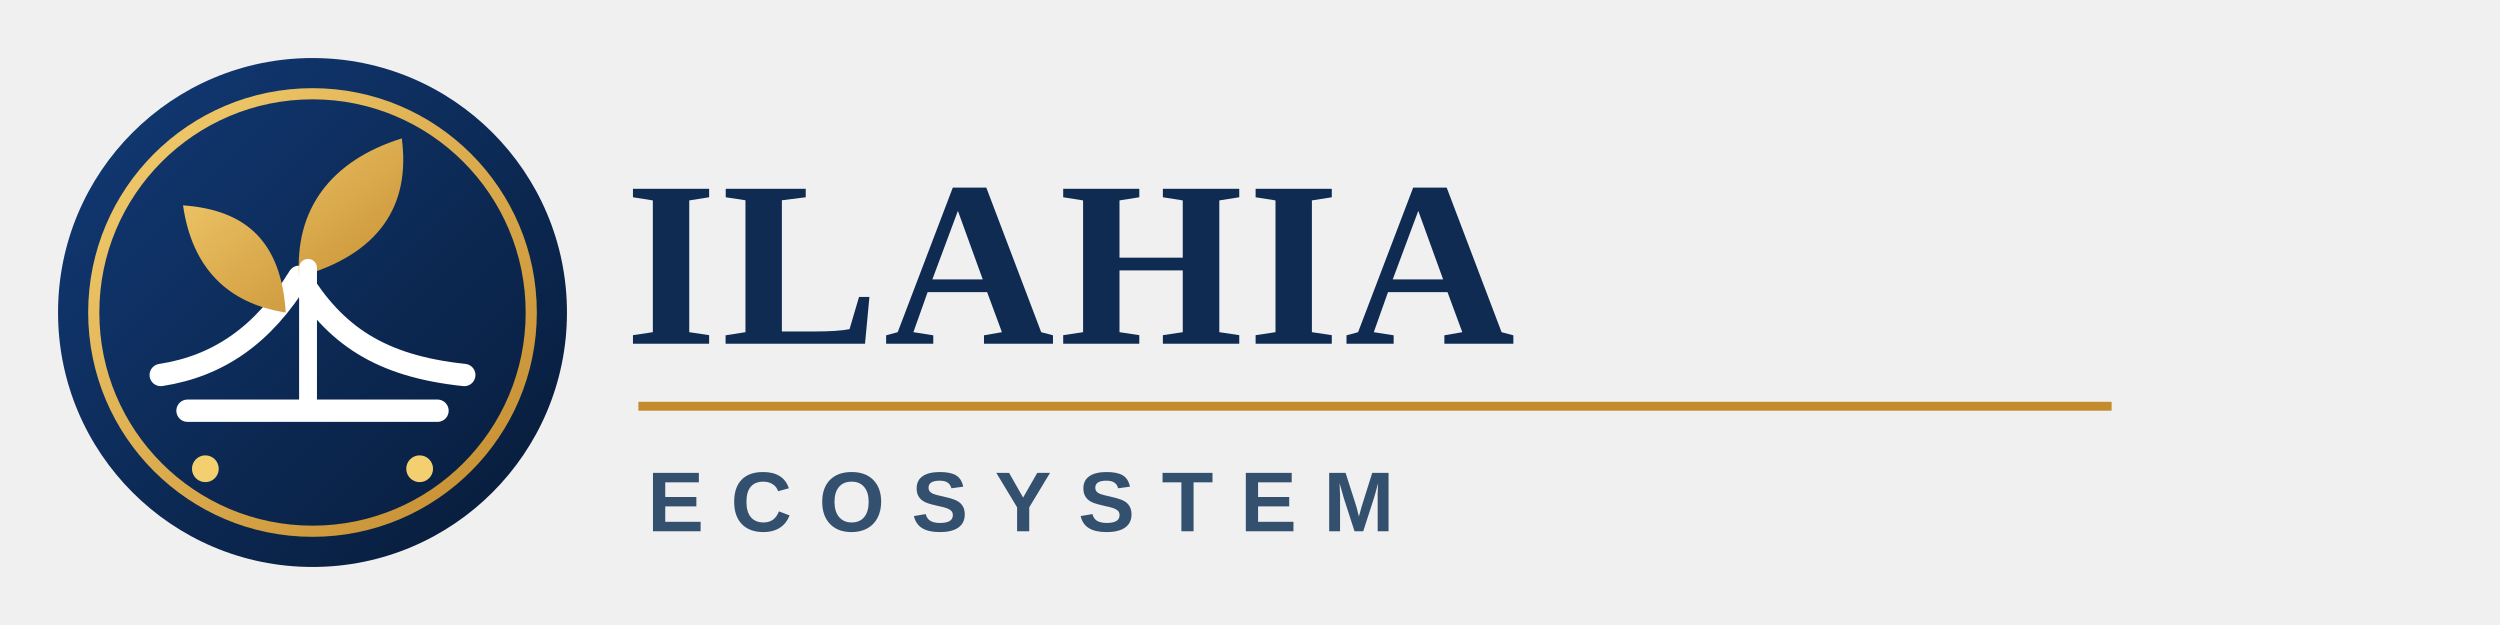
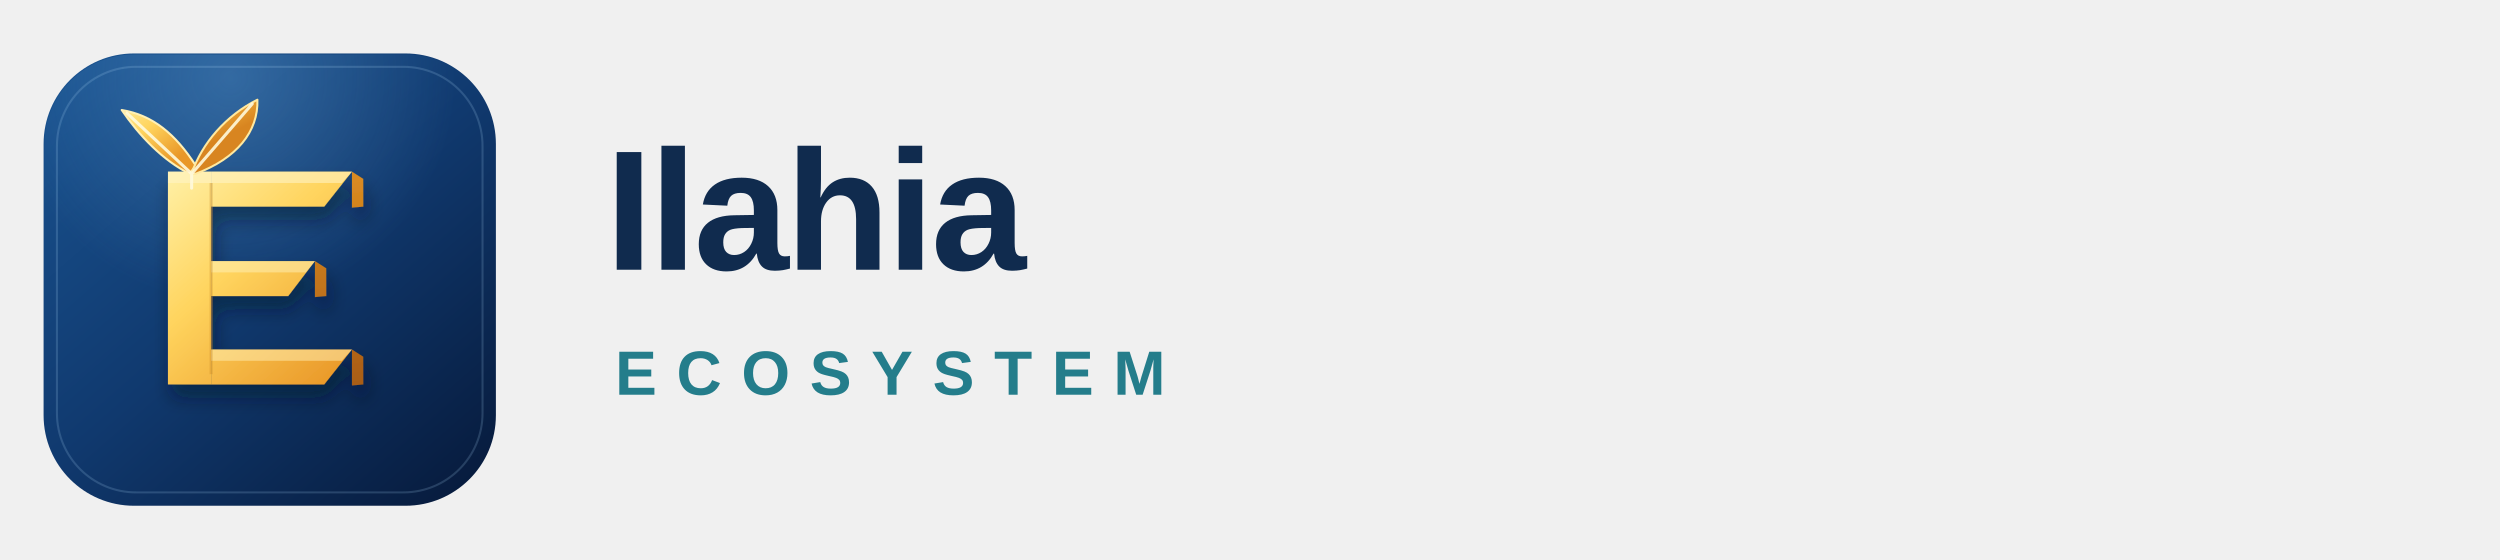
- <svg xmlns="http://www.w3.org/2000/svg" viewBox="0 0 560 140" role="img" aria-labelledby="title desc">
-   <defs>
-     <linearGradient id="blue" x1="0" y1="0" x2="1" y2="1">
-       <stop offset="0" stop-color="#123b78" />
-       <stop offset="1" stop-color="#071a36" />
-     </linearGradient>
-     <linearGradient id="gold" x1="0" y1="0" x2="1" y2="1">
-       <stop offset="0" stop-color="#f4cf70" />
-       <stop offset="1" stop-color="#c38a2e" />
-     </linearGradient>
-   </defs>
-   <g transform="translate(8 8)">
-     <circle cx="62" cy="62" r="57" fill="url(#blue)" />
-     <circle cx="62" cy="62" r="49" fill="none" stroke="url(#gold)" stroke-width="2.5" />
-     <path d="M28 76c13-2 23-9 31-22 8 13 18 20 37 22M34 84h56" fill="none" stroke="#fff" stroke-linecap="round" stroke-linejoin="round" stroke-width="5" />
-     <path d="M59 54c-1-15 7-26 23-31 2 15-5 26-23 31Zm-3 8C43 60 35 52 33 38c14 1 22 8 23 24Z" fill="url(#gold)" />
-     <path d="M61 52v31" stroke="#fff" stroke-linecap="round" stroke-width="4" />
-     <circle cx="38" cy="97" r="3" fill="#f4cf70" />
-     <circle cx="86" cy="97" r="3" fill="#f4cf70" />
-   </g>
-   <text x="140" y="77" fill="#102b52" font-family="Georgia, 'Times New Roman', serif" font-size="53" font-weight="700" letter-spacing="1">ILAHIA</text>
-   <path d="M143 91h330" stroke="#c38a2e" stroke-width="2" />
-   <text x="145" y="119" fill="#34506f" font-family="Arial, Helvetica, sans-serif" font-size="19" font-weight="700" letter-spacing="6">ECOSYSTEM</text>
+ <svg xmlns="http://www.w3.org/2000/svg" width="760" height="170" viewBox="0 0 760 170" role="img" aria-labelledby="brandTitle brandDesc">
+   <svg x="2" y="5" width="160" height="160" viewBox="0 0 512 512">
+     <defs>
+       <linearGradient id="tile" x1="70" y1="40" x2="444" y2="470" gradientUnits="userSpaceOnUse">
+         <stop stop-color="#19528F" />
+         <stop offset=".5" stop-color="#10396E" />
+         <stop offset="1" stop-color="#071B3D" />
+       </linearGradient>
+       <linearGradient id="gold" x1="151" y1="160" x2="326" y2="354" gradientUnits="userSpaceOnUse">
+         <stop stop-color="#FFF0A5" />
+         <stop offset=".42" stop-color="#FFD45E" />
+         <stop offset="1" stop-color="#E99727" />
+       </linearGradient>
+       <linearGradient id="goldSide" x1="315" y1="164" x2="350" y2="355" gradientUnits="userSpaceOnUse">
+         <stop stop-color="#D98A20" />
+         <stop offset="1" stop-color="#A95D18" />
+       </linearGradient>
+       <linearGradient id="leafA" x1="110" y1="80" x2="160" y2="143" gradientUnits="userSpaceOnUse">
+         <stop stop-color="#FFF0A5" />
+         <stop offset=".48" stop-color="#FFD45E" />
+         <stop offset="1" stop-color="#E99727" />
+       </linearGradient>
+       <linearGradient id="leafB" x1="130" y1="73" x2="165" y2="141" gradientUnits="userSpaceOnUse">
+         <stop stop-color="#FFE895" />
+         <stop offset=".5" stop-color="#F6BB43" />
+         <stop offset="1" stop-color="#D88520" />
+       </linearGradient>
+       <radialGradient id="shine" cx="0" cy="0" r="1" gradientTransform="matrix(0 219 -219 0 218 60)" gradientUnits="userSpaceOnUse">
+         <stop stop-color="#78B8EC" stop-opacity=".3" />
+         <stop offset="1" stop-color="#78B8EC" stop-opacity="0" />
+       </radialGradient>
+       <filter id="shadow" x="-20%" y="-20%" width="140%" height="155%">
+         <feDropShadow dx="3" dy="13" stdDeviation="9" flood-color="#03122A" flood-opacity=".45" />
+       </filter>
+     </defs>
+     <rect x="36" y="36" width="440" height="440" rx="88" fill="url(#tile)" />
+     <rect x="37" y="37" width="438" height="438" rx="87" fill="url(#shine)" />
+     <rect x="49" y="49" width="414" height="414" rx="77" fill="none" stroke="#A9D4F6" stroke-opacity=".19" stroke-width="2" />
+     <g filter="url(#shadow)" stroke-linejoin="round">
+       <path d="M157 151h42v207h-42z" fill="url(#gold)" />
+       <path d="M199 151h137l-27 34H199z" fill="url(#gold)" />
+       <path d="M199 238h101l-26 34H199z" fill="url(#gold)" />
+       <path d="M199 324h137l-27 34H199z" fill="url(#gold)" />
+       <path d="M157 151h42v11h-42zM199 151h137l-10 11H199z" fill="#FFF5C7" opacity=".56" />
+       <path d="M199 238h101l-9 11H199zM199 324h137l-10 11H199z" fill="#FFF3BD" opacity=".48" />
+       <path d="M199 162v186" stroke="#C98221" stroke-opacity=".33" stroke-width="3" />
+       <path d="m336 151 11 7v27l-11 1zm-36 87 11 7v27l-11 1zm36 86 11 7v27l-11 1z" fill="url(#goldSide)" />
+     </g>
+     <path d="M178 153C152 140 129 116 112 91 142 96 164 114 184 145Z" fill="url(#leafA)" stroke="#FFF0B5" stroke-width="2" stroke-linejoin="round" />
+     <path d="M180 153C190 123 214 96 244 81 245 112 224 138 184 153Z" fill="url(#leafB)" stroke="#FFE9A0" stroke-width="2" stroke-linejoin="round" />
+     <path d="M180 153 117 94M181 152 239 85M180 153v14" fill="none" stroke="#FFF9DB" stroke-width="3" stroke-linecap="round" opacity=".9" />
+   </svg>
+   <text x="184" y="82" fill="#102b4e" font-family="Arial, Helvetica, sans-serif" font-size="52" font-weight="800" letter-spacing="-1">Ilahia</text>
+   <text x="187" y="120" fill="#247d8b" font-family="Arial, Helvetica, sans-serif" font-size="19" font-weight="700" letter-spacing="6">ECOSYSTEM</text>
</svg>
